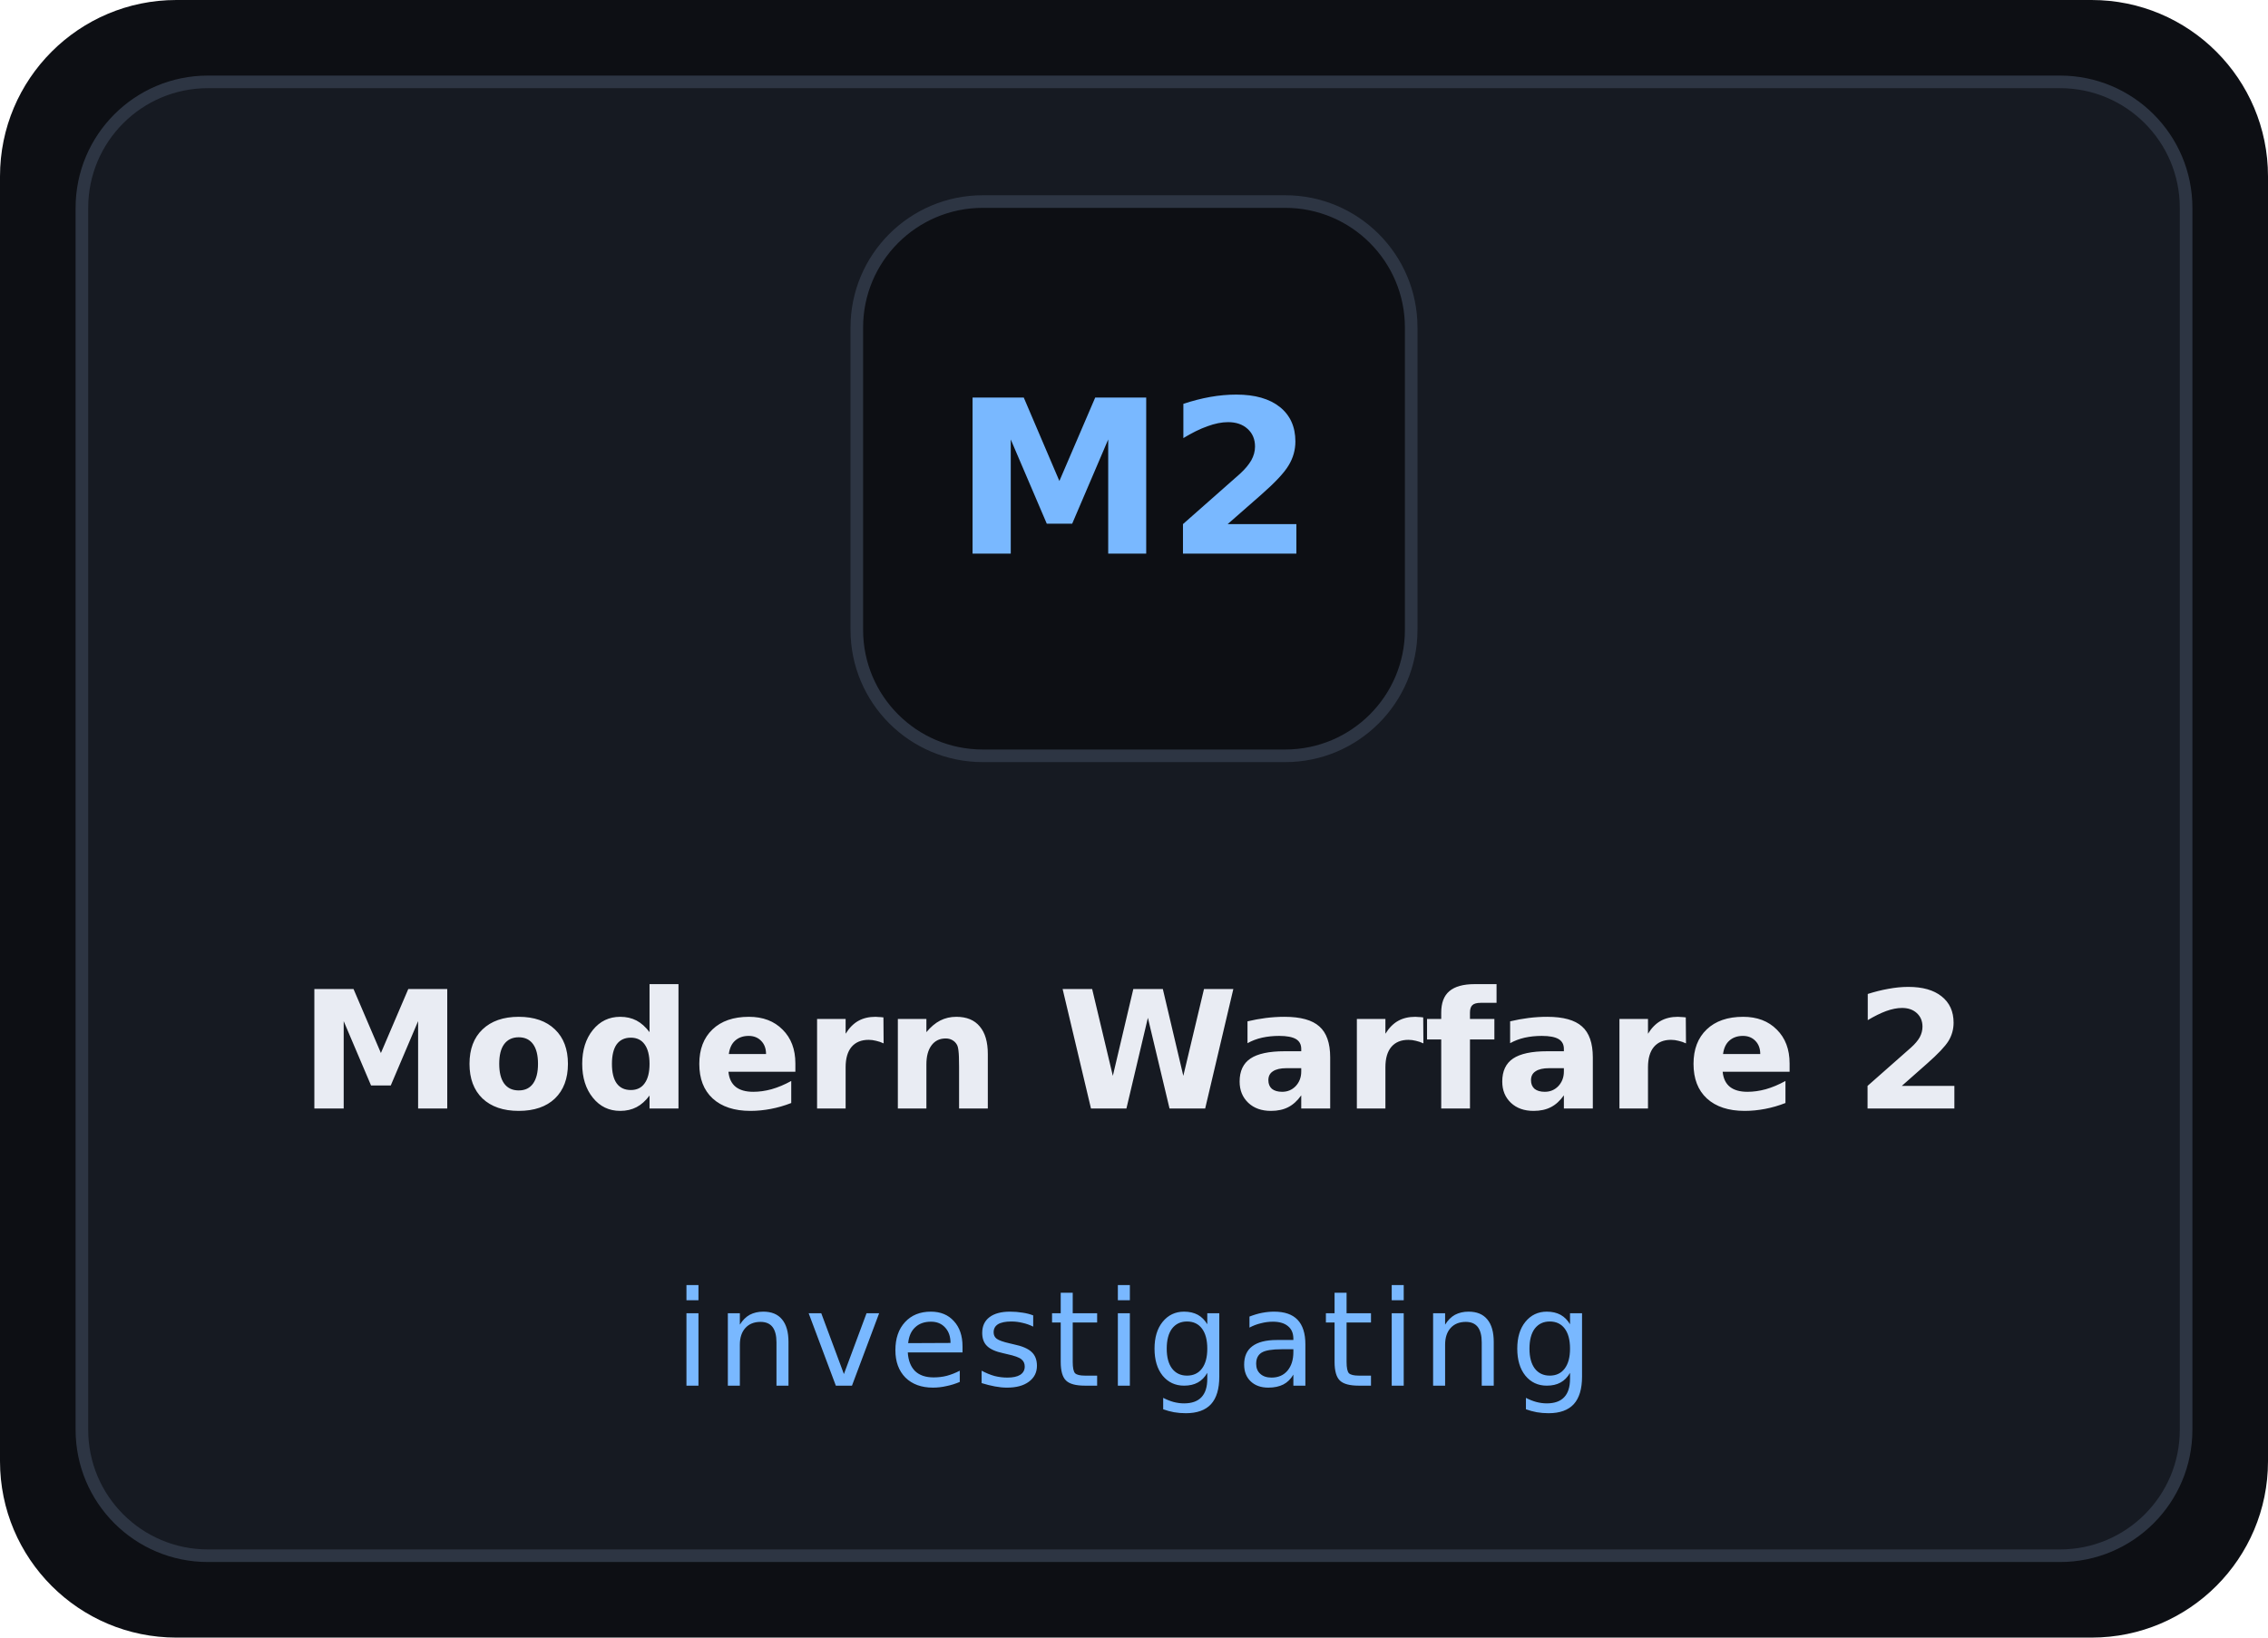
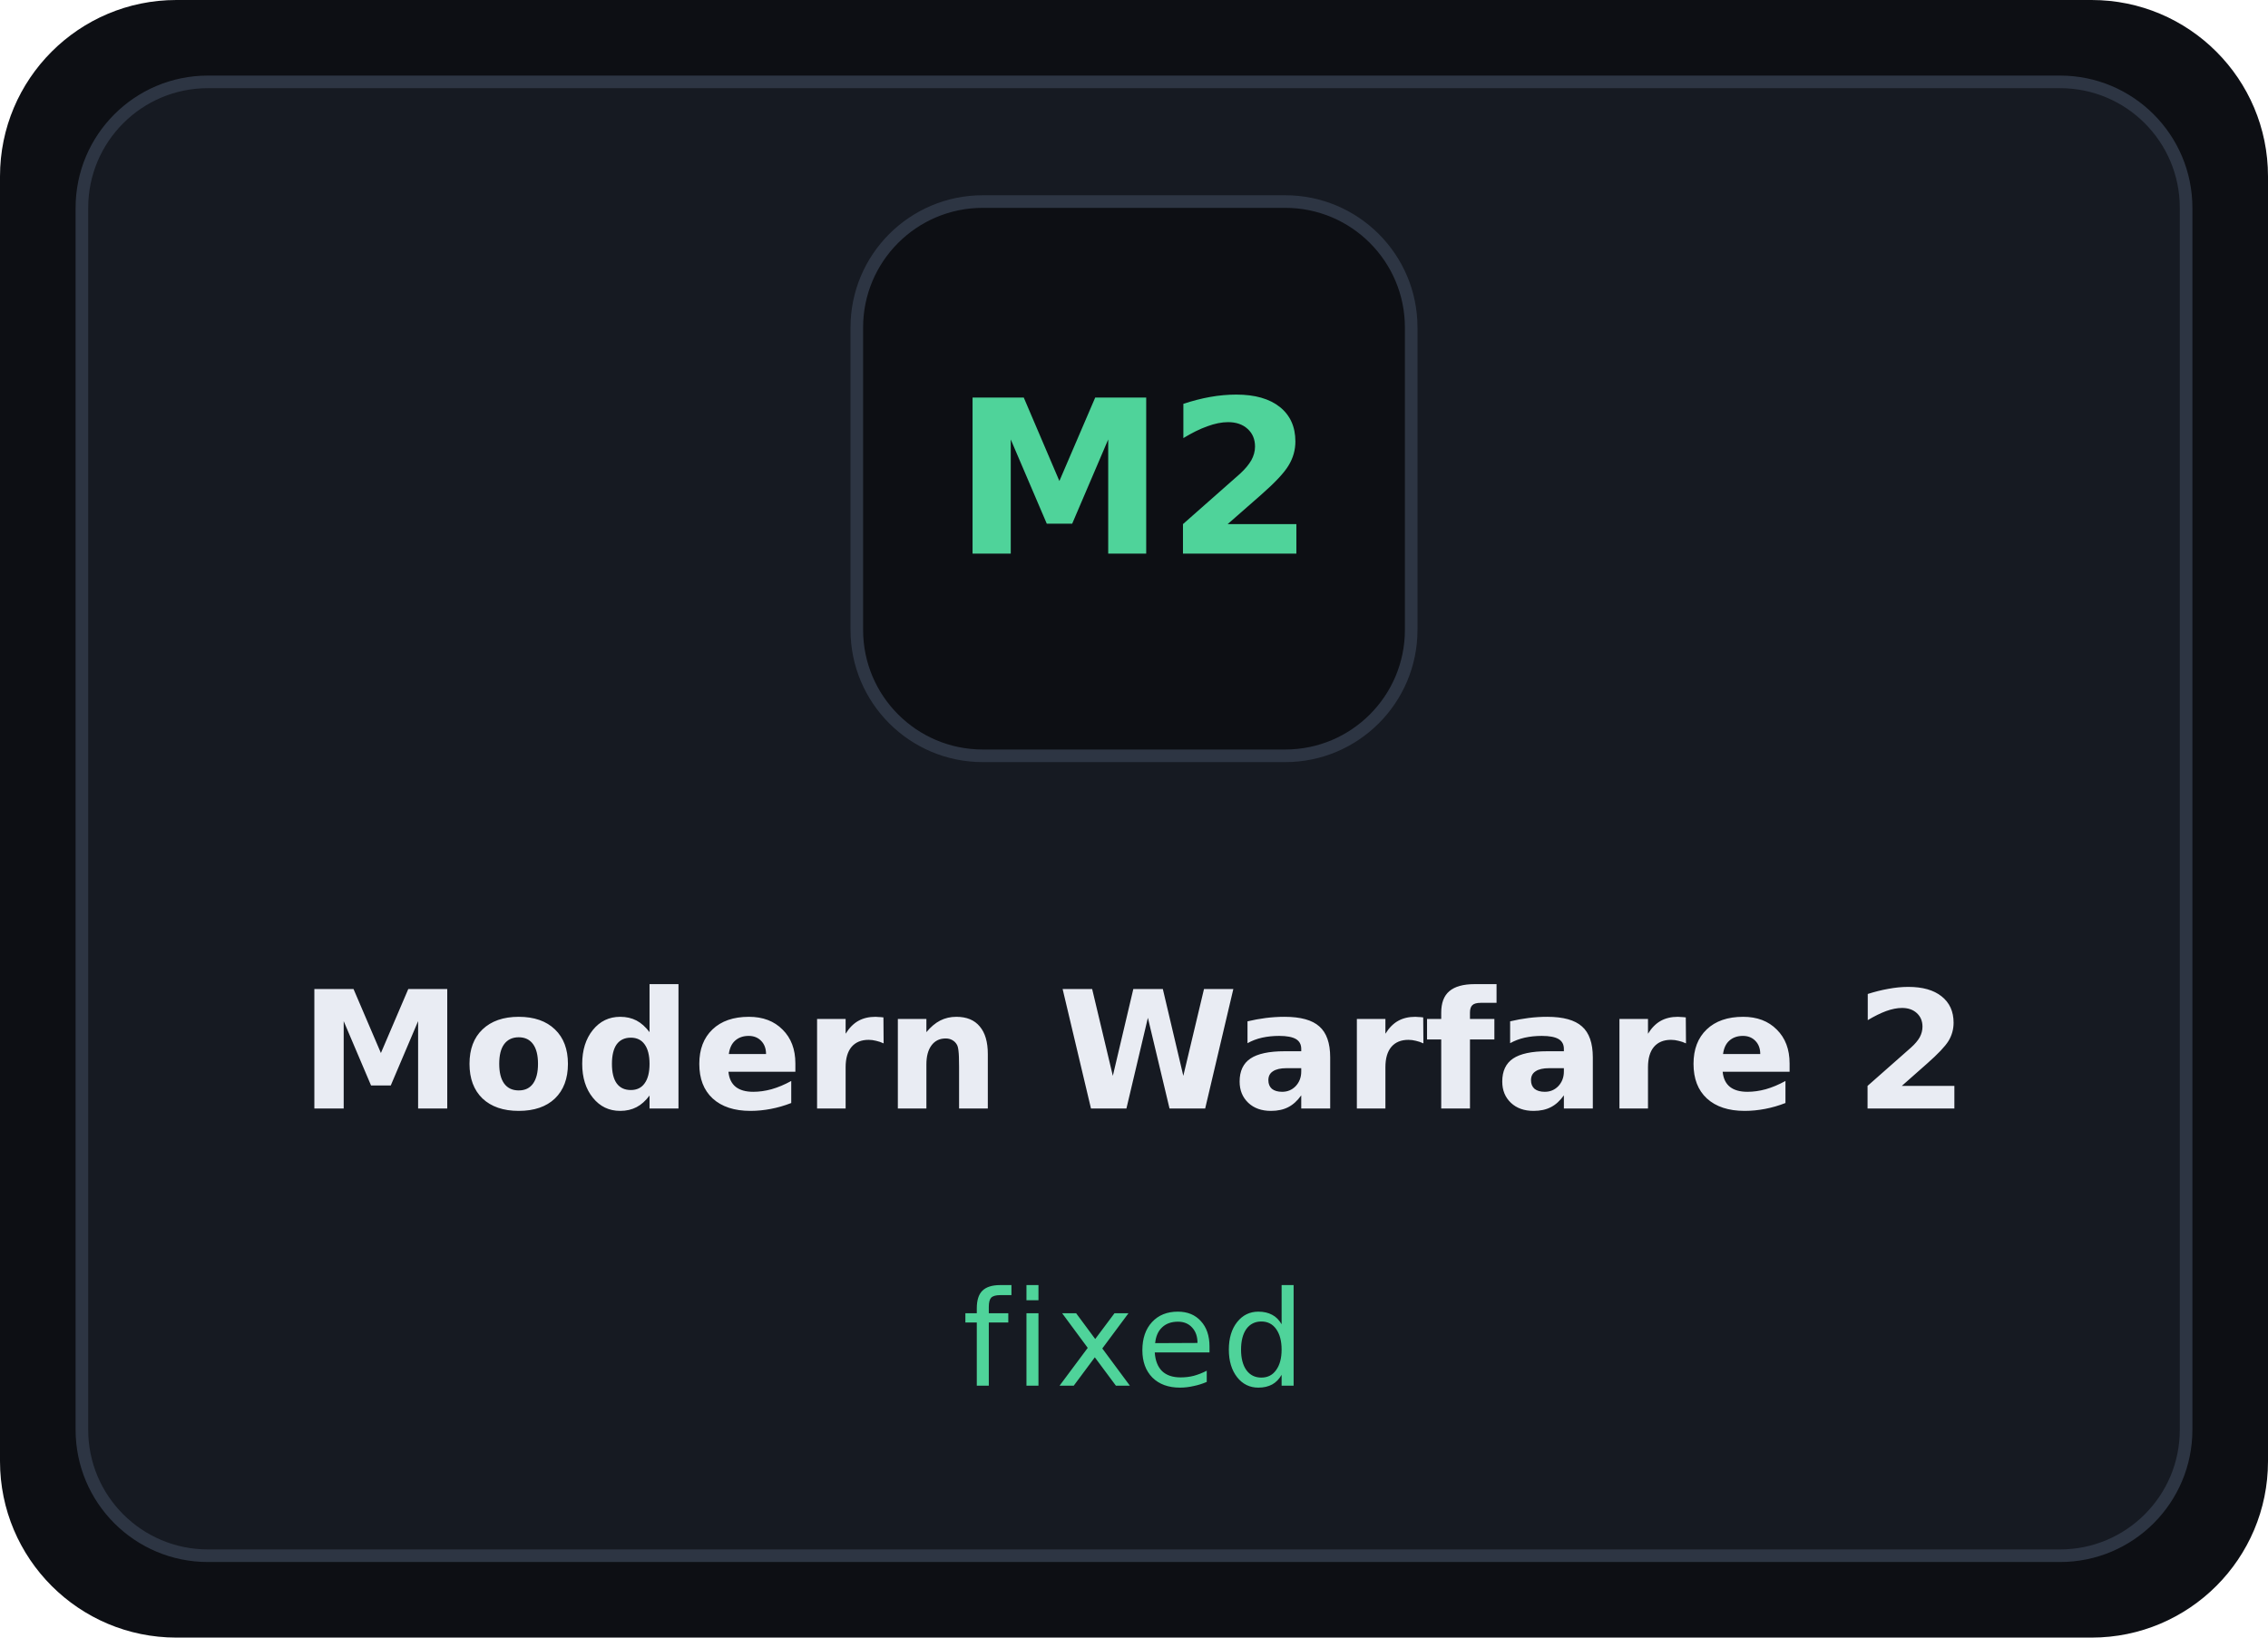
- <svg xmlns="http://www.w3.org/2000/svg" width="180" height="130" viewBox="0 0 180 130" role="img" aria-label="Modern Warfare 2, investigating">
+ <svg xmlns="http://www.w3.org/2000/svg" width="180" height="130" viewBox="0 0 180 130" role="img" aria-label="Modern Warfare 2, fixed">
  <rect x="0" y="0" width="180" height="130" rx="14" fill="#0d0f14" />
  <rect x="6.5" y="6.5" width="167" height="117" rx="10" fill="#161a22" stroke="#2d3543" stroke-width="1" />
  <rect x="68" y="16" width="44" height="44" rx="10" fill="#0d0f14" stroke="#2d3543" stroke-width="1" />
-   <text x="90" y="43.95" font-family="DejaVu Sans, Verdana, sans-serif" font-size="17" font-weight="bold" text-anchor="middle" fill="#79b8ff">M2</text>
+   <text x="90" y="43.95" font-family="DejaVu Sans, Verdana, sans-serif" font-size="17" font-weight="bold" text-anchor="middle" fill="#4fd39a">M2</text>
  <text x="90" y="88" font-family="DejaVu Sans, Verdana, sans-serif" font-size="13" font-weight="bold" text-anchor="middle" fill="#e9ecf3">Modern Warfare 2</text>
-   <text x="90" y="110" font-family="DejaVu Sans, Verdana, sans-serif" font-size="10.5" letter-spacing="0.4" text-anchor="middle" fill="#79b8ff">investigating</text>
+   <text x="90" y="110" font-family="DejaVu Sans, Verdana, sans-serif" font-size="10.5" letter-spacing="0.4" text-anchor="middle" fill="#4fd39a">fixed</text>
</svg>
